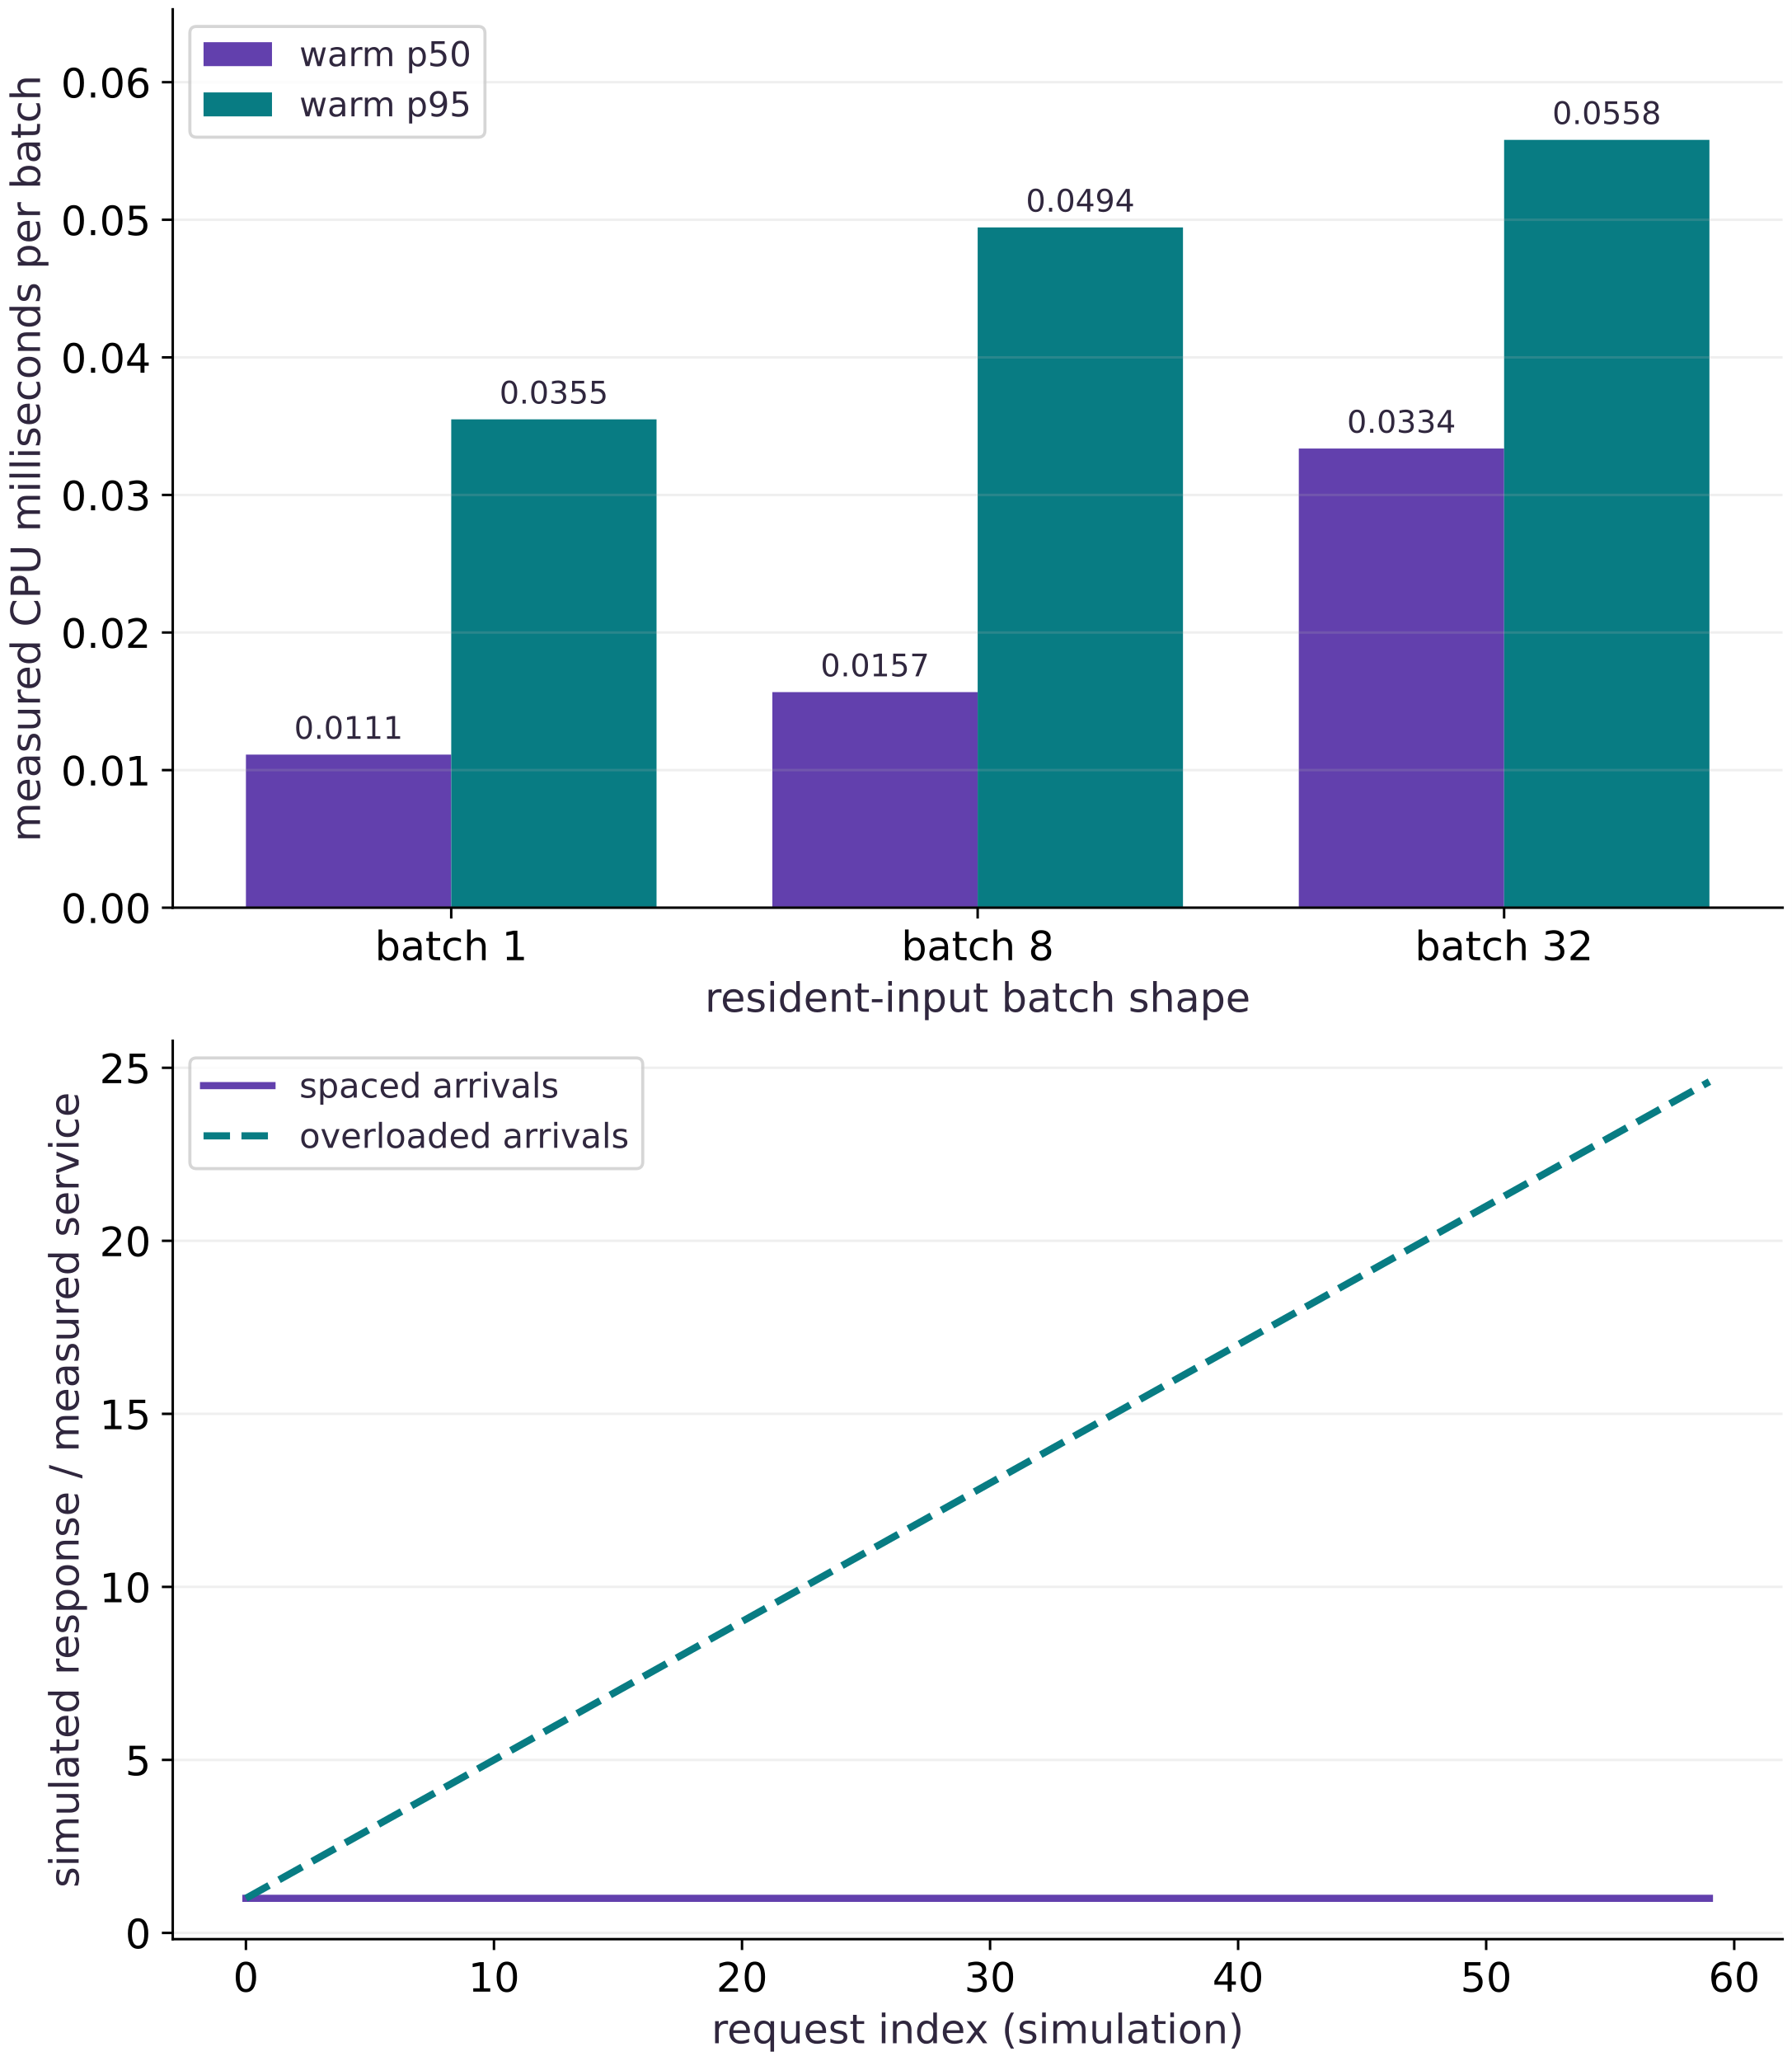
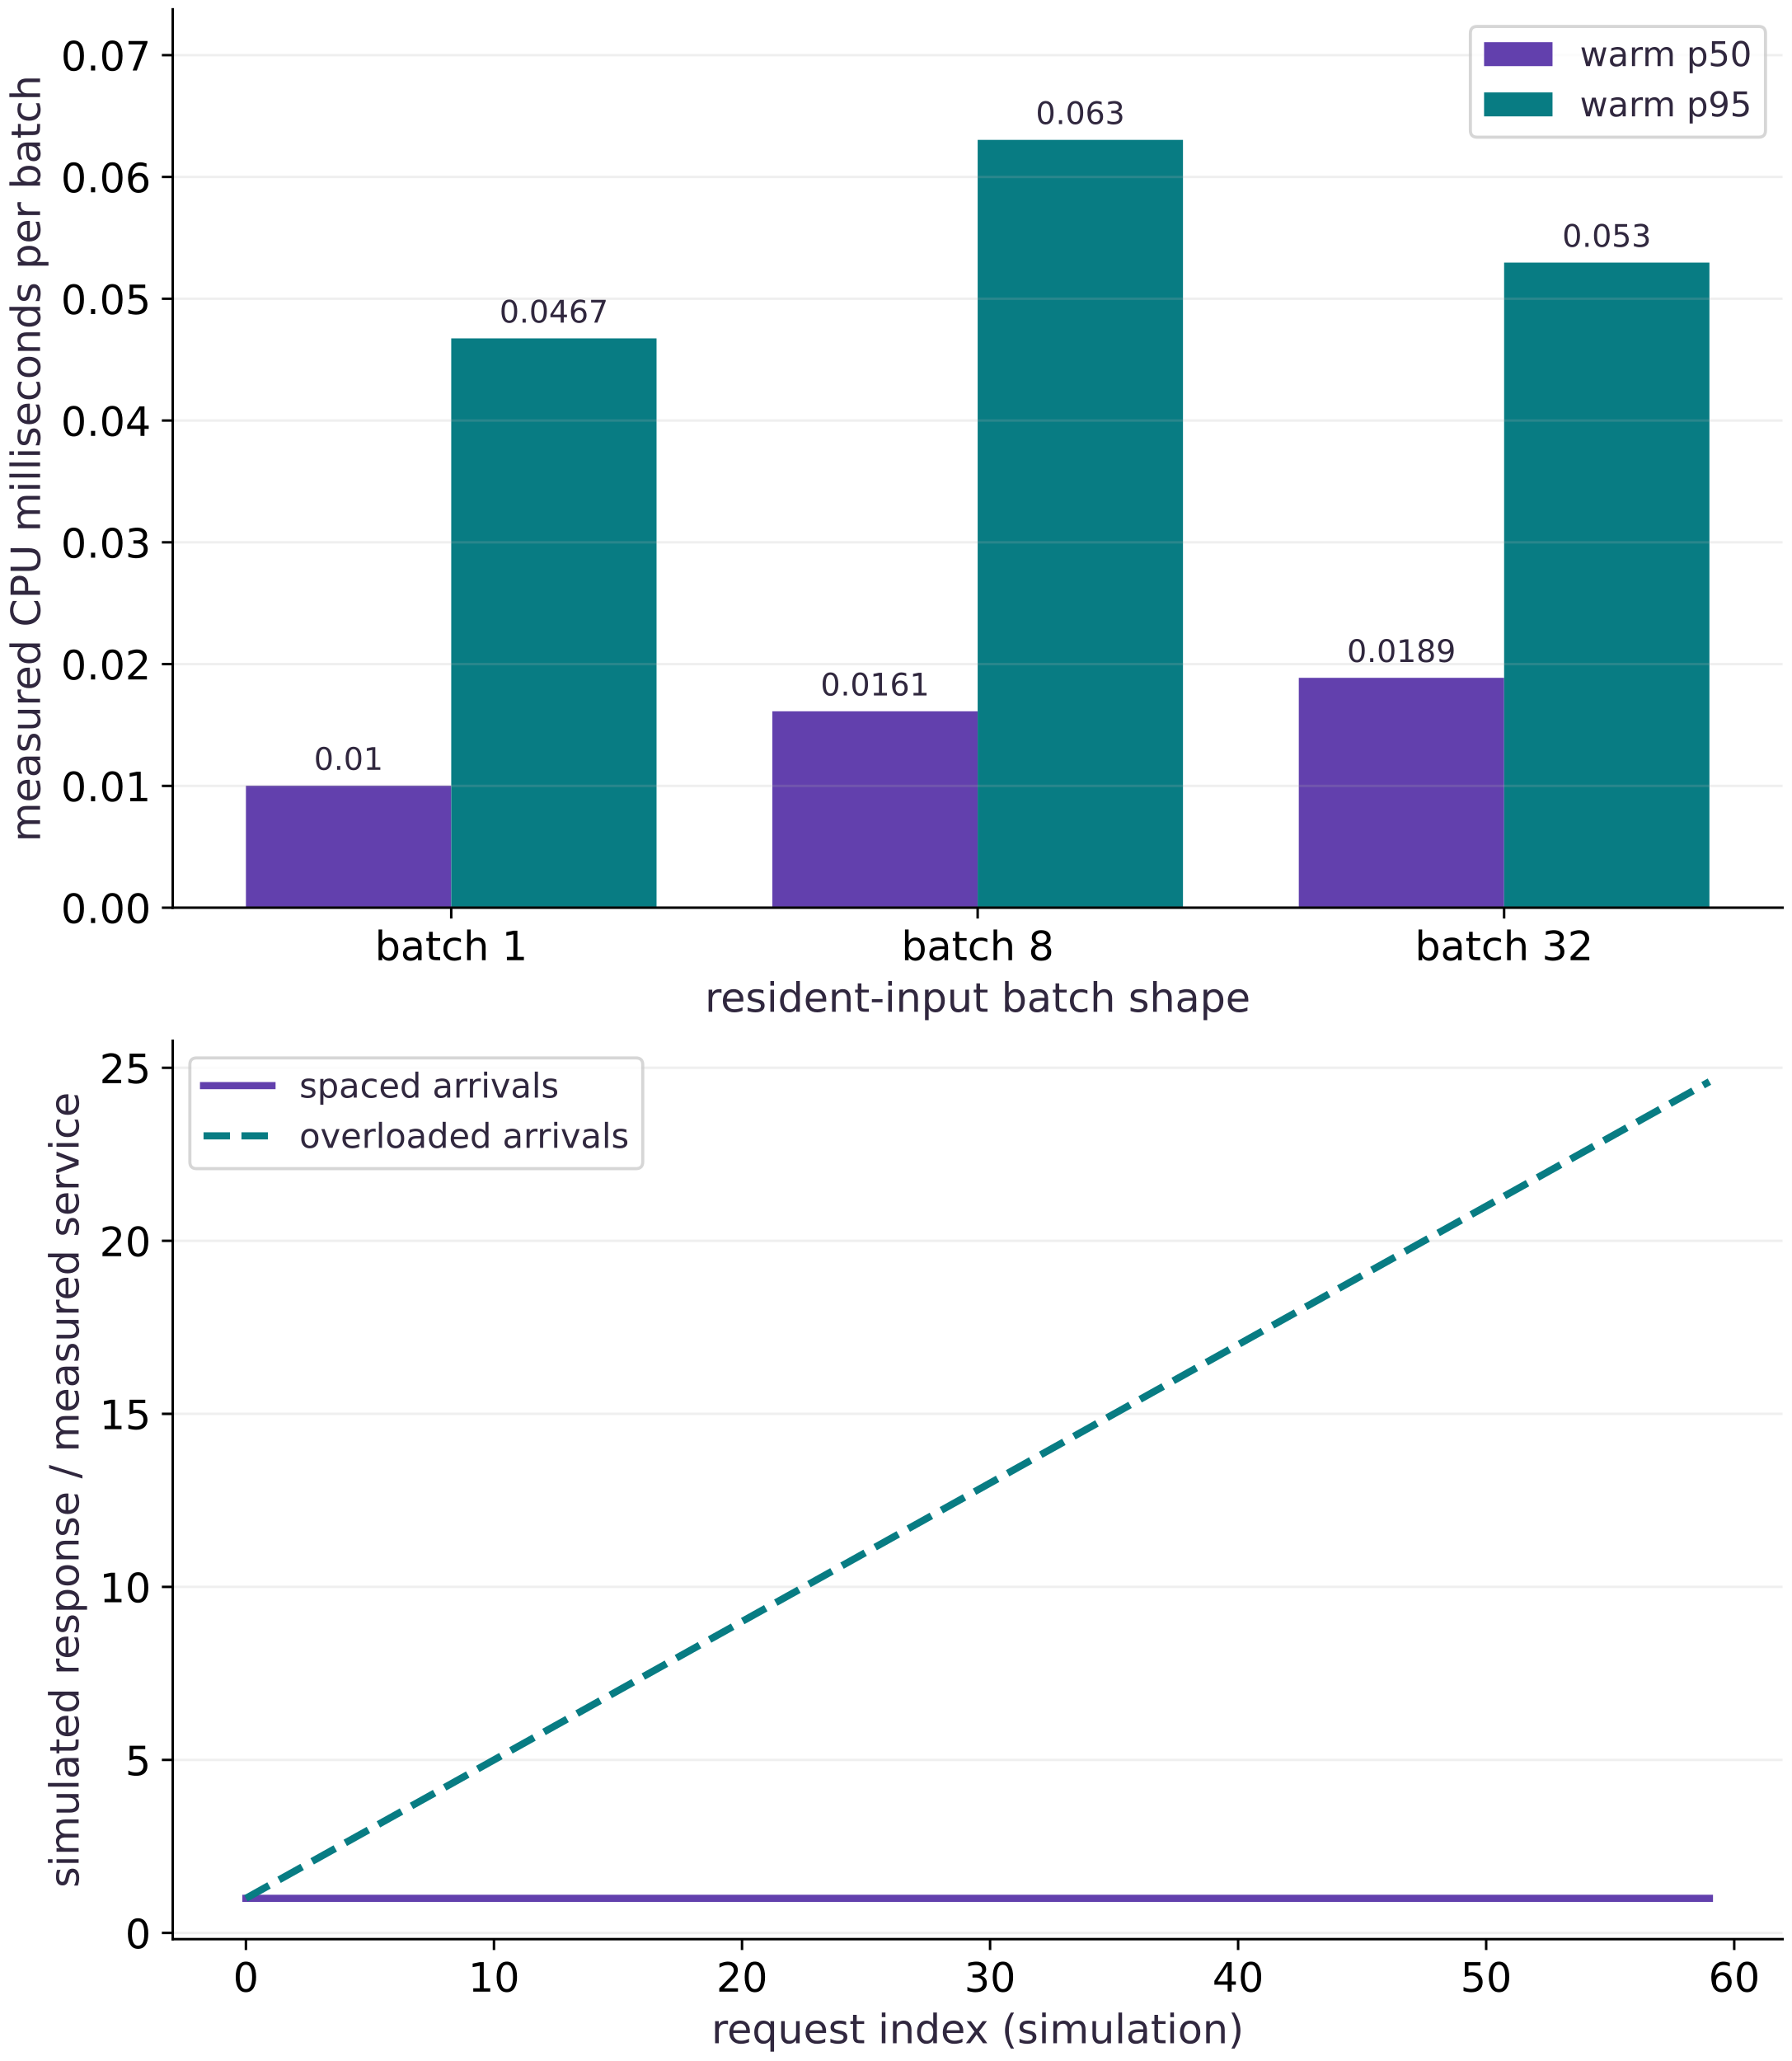
<svg xmlns="http://www.w3.org/2000/svg" xmlns:xlink="http://www.w3.org/1999/xlink" width="576pt" height="662.4pt" viewBox="0 0 576 662.4" version="1.1">
  <defs>
    <style type="text/css">*{stroke-linejoin: round; stroke-linecap: butt}</style>
  </defs>
  <g id="figure_1">
    <g id="patch_1">
      <path d="M 0 662.4  L 576 662.4  L 576 0  L 0 0  z " style="fill: #ffffff" />
    </g>
    <g id="axes_1">
      <g id="patch_2">
        <path d="M 55.527 291.725  L 573 291.725  L 573 3  L 55.527 3  z " style="fill: #ffffff" />
      </g>
      <g id="patch_3">
-         <path d="M 79.049 291.725  L 145.044 291.725  L 145.044 242.531  L 79.049 242.531  z " clip-path="url(#p5a13c304b7)" style="fill: #6240ad" />
+         <path d="M 79.049 291.725  L 145.044 291.725  L 145.044 252.499  L 79.049 252.499  z " clip-path="url(#p5a13c304b7)" style="fill: #6240ad" />
      </g>
      <g id="patch_4">
-         <path d="M 248.268 291.725  L 314.263 291.725  L 314.263 222.451  L 248.268 222.451  z " clip-path="url(#p5a13c304b7)" style="fill: #6240ad" />
+         <path d="M 248.268 291.725  L 314.263 291.725  L 314.263 228.606  L 248.268 228.606  z " clip-path="url(#p5a13c304b7)" style="fill: #6240ad" />
      </g>
      <g id="patch_5">
-         <path d="M 417.487 291.725  L 483.483 291.725  L 483.483 144.148  L 417.487 144.148  z " clip-path="url(#p5a13c304b7)" style="fill: #6240ad" />
+         <path d="M 417.487 291.725  L 483.483 291.725  L 483.483 217.843  L 417.487 217.843  z " clip-path="url(#p5a13c304b7)" style="fill: #6240ad" />
      </g>
      <g id="patch_6">
-         <path d="M 145.044 291.725  L 211.04 291.725  L 211.04 134.782  L 145.044 134.782  z " clip-path="url(#p5a13c304b7)" style="fill: #087c83" />
+         <path d="M 145.044 291.725  L 211.04 291.725  L 211.04 108.761  L 145.044 108.761  z " clip-path="url(#p5a13c304b7)" style="fill: #087c83" />
      </g>
      <g id="patch_7">
-         <path d="M 314.263 291.725  L 380.259 291.725  L 380.259 73.096  L 314.263 73.096  z " clip-path="url(#p5a13c304b7)" style="fill: #087c83" />
+         <path d="M 314.263 291.725  L 380.259 291.725  L 380.259 44.952  L 314.263 44.952  z " clip-path="url(#p5a13c304b7)" style="fill: #087c83" />
      </g>
      <g id="patch_8">
-         <path d="M 483.483 291.725  L 549.478 291.725  L 549.478 44.952  L 483.483 44.952  z " clip-path="url(#p5a13c304b7)" style="fill: #087c83" />
+         <path d="M 483.483 291.725  L 549.478 291.725  L 549.478 84.402  L 483.483 84.402  z " clip-path="url(#p5a13c304b7)" style="fill: #087c83" />
      </g>
      <g id="matplotlib.axis_1">
        <g id="xtick_1">
          <g id="line2d_1">
            <defs>
              <path id="m3e28c97b86" d="M 0 0  L 0 3.5  " style="stroke: #000000; stroke-width: 0.8" />
            </defs>
            <g>
              <use xlink:href="#m3e28c97b86" x="145.044" y="291.725" style="stroke: #000000; stroke-width: 0.8" />
            </g>
          </g>
          <g id="text_1">
            <text style="font-size: 13px; font-family: 'DejaVu Sans'; text-anchor: middle" x="145.044" y="308.603" transform="rotate(-0 145.0441 308.6028)">batch 1</text>
          </g>
        </g>
        <g id="xtick_2">
          <g id="line2d_2">
            <g>
              <use xlink:href="#m3e28c97b86" x="314.263" y="291.725" style="stroke: #000000; stroke-width: 0.8" />
            </g>
          </g>
          <g id="text_2">
            <text style="font-size: 13px; font-family: 'DejaVu Sans'; text-anchor: middle" x="314.263" y="308.603" transform="rotate(-0 314.2634 308.6028)">batch 8</text>
          </g>
        </g>
        <g id="xtick_3">
          <g id="line2d_3">
            <g>
              <use xlink:href="#m3e28c97b86" x="483.483" y="291.725" style="stroke: #000000; stroke-width: 0.8" />
            </g>
          </g>
          <g id="text_3">
            <text style="font-size: 13px; font-family: 'DejaVu Sans'; text-anchor: middle" x="483.483" y="308.603" transform="rotate(-0 483.4827 308.6028)">batch 32</text>
          </g>
        </g>
        <g id="text_4">
          <text style="font-size: 13px; font-family: 'DejaVu Sans'; text-anchor: middle; fill: #30273e" x="314.263" y="325.184" transform="rotate(-0 314.2634 325.1844)">resident-input batch shape</text>
        </g>
      </g>
      <g id="matplotlib.axis_2">
        <g id="ytick_1">
          <g id="line2d_4">
            <path d="M 55.527 291.725  L 573 291.725  " clip-path="url(#p5a13c304b7)" style="fill: none; stroke: #b0b0b0; stroke-opacity: 0.2; stroke-width: 0.8; stroke-linecap: square" />
          </g>
          <g id="line2d_5">
            <defs>
              <path id="mbb3c0e264d" d="M 0 0  L -3.5 0  " style="stroke: #000000; stroke-width: 0.8" />
            </defs>
            <g>
              <use xlink:href="#mbb3c0e264d" x="55.527" y="291.725" style="stroke: #000000; stroke-width: 0.8" />
            </g>
          </g>
          <g id="text_5">
            <text style="font-size: 13px; font-family: 'DejaVu Sans'; text-anchor: end" x="48.527" y="296.664" transform="rotate(-0 48.52712 296.6639)">0.00</text>
          </g>
        </g>
        <g id="ytick_2">
          <g id="line2d_6">
-             <path d="M 55.527 247.507  L 573 247.507  " clip-path="url(#p5a13c304b7)" style="fill: none; stroke: #b0b0b0; stroke-opacity: 0.2; stroke-width: 0.8; stroke-linecap: square" />
+             <path d="M 55.527 252.582  L 573 252.582  " clip-path="url(#p5a13c304b7)" style="fill: none; stroke: #b0b0b0; stroke-opacity: 0.2; stroke-width: 0.8; stroke-linecap: square" />
          </g>
          <g id="line2d_7">
            <g>
-               <use xlink:href="#mbb3c0e264d" x="55.527" y="247.507" style="stroke: #000000; stroke-width: 0.8" />
+               <use xlink:href="#mbb3c0e264d" x="55.527" y="252.582" style="stroke: #000000; stroke-width: 0.8" />
            </g>
          </g>
          <g id="text_6">
-             <text style="font-size: 13px; font-family: 'DejaVu Sans'; text-anchor: end" x="48.527" y="252.446" transform="rotate(-0 48.52712 252.4461)">0.01</text>
+             <text style="font-size: 13px; font-family: 'DejaVu Sans'; text-anchor: end" x="48.527" y="257.521" transform="rotate(-0 48.52712 257.5207)">0.01</text>
          </g>
        </g>
        <g id="ytick_3">
          <g id="line2d_8">
-             <path d="M 55.527 203.289  L 573 203.289  " clip-path="url(#p5a13c304b7)" style="fill: none; stroke: #b0b0b0; stroke-opacity: 0.2; stroke-width: 0.8; stroke-linecap: square" />
+             <path d="M 55.527 213.439  L 573 213.439  " clip-path="url(#p5a13c304b7)" style="fill: none; stroke: #b0b0b0; stroke-opacity: 0.2; stroke-width: 0.8; stroke-linecap: square" />
          </g>
          <g id="line2d_9">
            <g>
-               <use xlink:href="#mbb3c0e264d" x="55.527" y="203.289" style="stroke: #000000; stroke-width: 0.8" />
+               <use xlink:href="#mbb3c0e264d" x="55.527" y="213.439" style="stroke: #000000; stroke-width: 0.8" />
            </g>
          </g>
          <g id="text_7">
-             <text style="font-size: 13px; font-family: 'DejaVu Sans'; text-anchor: end" x="48.527" y="208.228" transform="rotate(-0 48.52712 208.2284)">0.02</text>
+             <text style="font-size: 13px; font-family: 'DejaVu Sans'; text-anchor: end" x="48.527" y="218.378" transform="rotate(-0 48.52712 218.3775)">0.02</text>
          </g>
        </g>
        <g id="ytick_4">
          <g id="line2d_10">
-             <path d="M 55.527 159.072  L 573 159.072  " clip-path="url(#p5a13c304b7)" style="fill: none; stroke: #b0b0b0; stroke-opacity: 0.2; stroke-width: 0.8; stroke-linecap: square" />
+             <path d="M 55.527 174.295  L 573 174.295  " clip-path="url(#p5a13c304b7)" style="fill: none; stroke: #b0b0b0; stroke-opacity: 0.2; stroke-width: 0.8; stroke-linecap: square" />
          </g>
          <g id="line2d_11">
            <g>
-               <use xlink:href="#mbb3c0e264d" x="55.527" y="159.072" style="stroke: #000000; stroke-width: 0.8" />
+               <use xlink:href="#mbb3c0e264d" x="55.527" y="174.295" style="stroke: #000000; stroke-width: 0.8" />
            </g>
          </g>
          <g id="text_8">
-             <text style="font-size: 13px; font-family: 'DejaVu Sans'; text-anchor: end" x="48.527" y="164.011" transform="rotate(-0 48.52712 164.0106)">0.03</text>
+             <text style="font-size: 13px; font-family: 'DejaVu Sans'; text-anchor: end" x="48.527" y="179.234" transform="rotate(-0 48.52712 179.2343)">0.03</text>
          </g>
        </g>
        <g id="ytick_5">
          <g id="line2d_12">
-             <path d="M 55.527 114.854  L 573 114.854  " clip-path="url(#p5a13c304b7)" style="fill: none; stroke: #b0b0b0; stroke-opacity: 0.2; stroke-width: 0.8; stroke-linecap: square" />
+             <path d="M 55.527 135.152  L 573 135.152  " clip-path="url(#p5a13c304b7)" style="fill: none; stroke: #b0b0b0; stroke-opacity: 0.2; stroke-width: 0.8; stroke-linecap: square" />
          </g>
          <g id="line2d_13">
            <g>
-               <use xlink:href="#mbb3c0e264d" x="55.527" y="114.854" style="stroke: #000000; stroke-width: 0.8" />
+               <use xlink:href="#mbb3c0e264d" x="55.527" y="135.152" style="stroke: #000000; stroke-width: 0.8" />
            </g>
          </g>
          <g id="text_9">
-             <text style="font-size: 13px; font-family: 'DejaVu Sans'; text-anchor: end" x="48.527" y="119.793" transform="rotate(-0 48.52712 119.7929)">0.04</text>
+             <text style="font-size: 13px; font-family: 'DejaVu Sans'; text-anchor: end" x="48.527" y="140.091" transform="rotate(-0 48.52712 140.0912)">0.04</text>
          </g>
        </g>
        <g id="ytick_6">
          <g id="line2d_14">
-             <path d="M 55.527 70.636  L 573 70.636  " clip-path="url(#p5a13c304b7)" style="fill: none; stroke: #b0b0b0; stroke-opacity: 0.2; stroke-width: 0.8; stroke-linecap: square" />
+             <path d="M 55.527 96.009  L 573 96.009  " clip-path="url(#p5a13c304b7)" style="fill: none; stroke: #b0b0b0; stroke-opacity: 0.2; stroke-width: 0.8; stroke-linecap: square" />
          </g>
          <g id="line2d_15">
            <g>
-               <use xlink:href="#mbb3c0e264d" x="55.527" y="70.636" style="stroke: #000000; stroke-width: 0.8" />
+               <use xlink:href="#mbb3c0e264d" x="55.527" y="96.009" style="stroke: #000000; stroke-width: 0.8" />
            </g>
          </g>
          <g id="text_10">
-             <text style="font-size: 13px; font-family: 'DejaVu Sans'; text-anchor: end" x="48.527" y="75.575" transform="rotate(-0 48.52712 75.57518)">0.05</text>
+             <text style="font-size: 13px; font-family: 'DejaVu Sans'; text-anchor: end" x="48.527" y="100.948" transform="rotate(-0 48.52712 100.948)">0.05</text>
          </g>
        </g>
        <g id="ytick_7">
          <g id="line2d_16">
-             <path d="M 55.527 26.418  L 573 26.418  " clip-path="url(#p5a13c304b7)" style="fill: none; stroke: #b0b0b0; stroke-opacity: 0.2; stroke-width: 0.8; stroke-linecap: square" />
+             <path d="M 55.527 56.866  L 573 56.866  " clip-path="url(#p5a13c304b7)" style="fill: none; stroke: #b0b0b0; stroke-opacity: 0.2; stroke-width: 0.8; stroke-linecap: square" />
          </g>
          <g id="line2d_17">
            <g>
-               <use xlink:href="#mbb3c0e264d" x="55.527" y="26.418" style="stroke: #000000; stroke-width: 0.8" />
+               <use xlink:href="#mbb3c0e264d" x="55.527" y="56.866" style="stroke: #000000; stroke-width: 0.8" />
            </g>
          </g>
          <g id="text_11">
-             <text style="font-size: 13px; font-family: 'DejaVu Sans'; text-anchor: end" x="48.527" y="31.357" transform="rotate(-0 48.52712 31.35744)">0.06</text>
-           </g>
-         </g>
-         <g id="text_12">
+             <text style="font-size: 13px; font-family: 'DejaVu Sans'; text-anchor: end" x="48.527" y="61.805" transform="rotate(-0 48.52712 61.80483)">0.06</text>
+           </g>
+         </g>
+         <g id="ytick_8">
+           <g id="line2d_18">
+             <path d="M 55.527 17.723  L 573 17.723  " clip-path="url(#p5a13c304b7)" style="fill: none; stroke: #b0b0b0; stroke-opacity: 0.2; stroke-width: 0.8; stroke-linecap: square" />
+           </g>
+           <g id="line2d_19">
+             <g>
+               <use xlink:href="#mbb3c0e264d" x="55.527" y="17.723" style="stroke: #000000; stroke-width: 0.8" />
+             </g>
+           </g>
+           <g id="text_12">
+             <text style="font-size: 13px; font-family: 'DejaVu Sans'; text-anchor: end" x="48.527" y="22.662" transform="rotate(-0 48.52712 22.66166)">0.07</text>
+           </g>
+         </g>
+         <g id="text_13">
          <text style="font-size: 13px; font-family: 'DejaVu Sans'; text-anchor: middle; fill: #30273e" x="12.878" y="147.363" transform="rotate(-90 12.87821 147.3626)">measured CPU milliseconds per batch</text>
        </g>
      </g>
      <g id="patch_9">
        <path d="M 55.527 291.725  L 55.527 3  " style="fill: none; stroke: #000000; stroke-width: 0.8; stroke-linejoin: miter; stroke-linecap: square" />
      </g>
      <g id="patch_10">
        <path d="M 55.527 291.725  L 573 291.725  " style="fill: none; stroke: #000000; stroke-width: 0.8; stroke-linejoin: miter; stroke-linecap: square" />
      </g>
-       <g id="text_13">
-         <text style="font-size: 10px; font-family: 'DejaVu Sans'; text-anchor: middle; fill: #30273e" x="112.046" y="237.451" transform="rotate(-0 112.0464 237.4514)">0.0111</text>
-       </g>
      <g id="text_14">
-         <text style="font-size: 10px; font-family: 'DejaVu Sans'; text-anchor: middle; fill: #30273e" x="281.266" y="217.372" transform="rotate(-0 281.2657 217.3716)">0.0157</text>
+         <text style="font-size: 10px; font-family: 'DejaVu Sans'; text-anchor: middle; fill: #30273e" x="112.046" y="247.42" transform="rotate(-0 112.0464 247.4197)">0.01</text>
      </g>
      <g id="text_15">
-         <text style="font-size: 10px; font-family: 'DejaVu Sans'; text-anchor: middle; fill: #30273e" x="450.485" y="139.068" transform="rotate(-0 450.485 139.068)">0.0334</text>
+         <text style="font-size: 10px; font-family: 'DejaVu Sans'; text-anchor: middle; fill: #30273e" x="281.266" y="223.526" transform="rotate(-0 281.2657 223.5262)">0.0161</text>
      </g>
      <g id="text_16">
-         <text style="font-size: 10px; font-family: 'DejaVu Sans'; text-anchor: middle; fill: #30273e" x="178.042" y="129.702" transform="rotate(-0 178.0419 129.7023)">0.0355</text>
+         <text style="font-size: 10px; font-family: 'DejaVu Sans'; text-anchor: middle; fill: #30273e" x="450.485" y="212.763" transform="rotate(-0 450.485 212.7629)">0.0189</text>
      </g>
      <g id="text_17">
-         <text style="font-size: 10px; font-family: 'DejaVu Sans'; text-anchor: middle; fill: #30273e" x="347.261" y="68.016" transform="rotate(-0 347.2612 68.01621)">0.0494</text>
+         <text style="font-size: 10px; font-family: 'DejaVu Sans'; text-anchor: middle; fill: #30273e" x="178.042" y="103.681" transform="rotate(-0 178.0419 103.681)">0.0467</text>
      </g>
      <g id="text_18">
-         <text style="font-size: 10px; font-family: 'DejaVu Sans'; text-anchor: middle; fill: #30273e" x="516.481" y="39.872" transform="rotate(-0 516.4805 39.87199)">0.0558</text>
+         <text style="font-size: 10px; font-family: 'DejaVu Sans'; text-anchor: middle; fill: #30273e" x="347.261" y="39.872" transform="rotate(-0 347.2612 39.87199)">0.063</text>
+       </g>
+       <g id="text_19">
+         <text style="font-size: 10px; font-family: 'DejaVu Sans'; text-anchor: middle; fill: #30273e" x="516.481" y="79.322" transform="rotate(-0 516.4805 79.32205)">0.053</text>
      </g>
      <g id="legend_1">
        <g id="patch_11">
-           <path d="M 63.227 44.092  L 153.685 44.092  Q 155.885 44.092 155.885 41.892  L 155.885 10.7  Q 155.885 8.5 153.685 8.5  L 63.227 8.5  Q 61.027 8.5 61.027 10.7  L 61.027 41.892  Q 61.027 44.092 63.227 44.092  z " style="fill: #ffffff; opacity: 0.8; stroke: #cccccc; stroke-linejoin: miter" />
+           <path d="M 474.842 44.092  L 565.3 44.092  Q 567.5 44.092 567.5 41.892  L 567.5 10.7  Q 567.5 8.5 565.3 8.5  L 474.842 8.5  Q 472.642 8.5 472.642 10.7  L 472.642 41.892  Q 472.642 44.092 474.842 44.092  z " style="fill: #ffffff; opacity: 0.8; stroke: #cccccc; stroke-linejoin: miter" />
        </g>
        <g id="patch_12">
-           <path d="M 65.427 21.259  L 87.427 21.259  L 87.427 13.559  L 65.427 13.559  z " style="fill: #6240ad" />
-         </g>
-         <g id="text_19">
-           <text style="font-size: 11px; font-family: 'DejaVu Sans'; text-anchor: start; fill: #30273e" x="96.227" y="21.259" transform="rotate(-0 96.22711 21.25852)">warm p50</text>
+           <path d="M 477.042 21.259  L 499.042 21.259  L 499.042 13.559  L 477.042 13.559  z " style="fill: #6240ad" />
+         </g>
+         <g id="text_20">
+           <text style="font-size: 11px; font-family: 'DejaVu Sans'; text-anchor: start; fill: #30273e" x="507.842" y="21.259" transform="rotate(-0 507.8419 21.25852)">warm p50</text>
        </g>
        <g id="patch_13">
-           <path d="M 65.427 37.404  L 87.427 37.404  L 87.427 29.704  L 65.427 29.704  z " style="fill: #087c83" />
-         </g>
-         <g id="text_20">
-           <text style="font-size: 11px; font-family: 'DejaVu Sans'; text-anchor: start; fill: #30273e" x="96.227" y="37.404" transform="rotate(-0 96.22711 37.40446)">warm p95</text>
+           <path d="M 477.042 37.404  L 499.042 37.404  L 499.042 29.704  L 477.042 29.704  z " style="fill: #087c83" />
+         </g>
+         <g id="text_21">
+           <text style="font-size: 11px; font-family: 'DejaVu Sans'; text-anchor: start; fill: #30273e" x="507.842" y="37.404" transform="rotate(-0 507.8419 37.40446)">warm p95</text>
        </g>
      </g>
    </g>
    <g id="axes_2">
      <g id="patch_14">
        <path d="M 55.527 623.237  L 573 623.237  L 573 334.512  L 55.527 334.512  z " style="fill: #ffffff" />
      </g>
      <g id="matplotlib.axis_3">
        <g id="xtick_4">
-           <g id="line2d_18">
+           <g id="line2d_20">
            <g>
              <use xlink:href="#m3e28c97b86" x="79.049" y="623.237" style="stroke: #000000; stroke-width: 0.8" />
            </g>
          </g>
-           <g id="text_21">
+           <g id="text_22">
            <text style="font-size: 13px; font-family: 'DejaVu Sans'; text-anchor: middle" x="79.049" y="640.115" transform="rotate(-0 79.0486 640.1146)">0</text>
          </g>
        </g>
        <g id="xtick_5">
-           <g id="line2d_19">
+           <g id="line2d_21">
            <g>
              <use xlink:href="#m3e28c97b86" x="158.782" y="623.237" style="stroke: #000000; stroke-width: 0.8" />
            </g>
          </g>
-           <g id="text_22">
+           <g id="text_23">
            <text style="font-size: 13px; font-family: 'DejaVu Sans'; text-anchor: middle" x="158.782" y="640.115" transform="rotate(-0 158.7824 640.1146)">10</text>
          </g>
        </g>
        <g id="xtick_6">
-           <g id="line2d_20">
+           <g id="line2d_22">
            <g>
              <use xlink:href="#m3e28c97b86" x="238.516" y="623.237" style="stroke: #000000; stroke-width: 0.8" />
            </g>
          </g>
-           <g id="text_23">
+           <g id="text_24">
            <text style="font-size: 13px; font-family: 'DejaVu Sans'; text-anchor: middle" x="238.516" y="640.115" transform="rotate(-0 238.5163 640.1146)">20</text>
          </g>
        </g>
        <g id="xtick_7">
-           <g id="line2d_21">
+           <g id="line2d_23">
            <g>
              <use xlink:href="#m3e28c97b86" x="318.25" y="623.237" style="stroke: #000000; stroke-width: 0.8" />
            </g>
          </g>
-           <g id="text_24">
+           <g id="text_25">
            <text style="font-size: 13px; font-family: 'DejaVu Sans'; text-anchor: middle" x="318.25" y="640.115" transform="rotate(-0 318.2501 640.1146)">30</text>
          </g>
        </g>
        <g id="xtick_8">
-           <g id="line2d_22">
+           <g id="line2d_24">
            <g>
              <use xlink:href="#m3e28c97b86" x="397.984" y="623.237" style="stroke: #000000; stroke-width: 0.8" />
            </g>
          </g>
-           <g id="text_25">
+           <g id="text_26">
            <text style="font-size: 13px; font-family: 'DejaVu Sans'; text-anchor: middle" x="397.984" y="640.115" transform="rotate(-0 397.984 640.1146)">40</text>
          </g>
        </g>
        <g id="xtick_9">
-           <g id="line2d_23">
+           <g id="line2d_25">
            <g>
              <use xlink:href="#m3e28c97b86" x="477.718" y="623.237" style="stroke: #000000; stroke-width: 0.8" />
            </g>
          </g>
-           <g id="text_26">
+           <g id="text_27">
            <text style="font-size: 13px; font-family: 'DejaVu Sans'; text-anchor: middle" x="477.718" y="640.115" transform="rotate(-0 477.7178 640.1146)">50</text>
          </g>
        </g>
        <g id="xtick_10">
-           <g id="line2d_24">
+           <g id="line2d_26">
            <g>
              <use xlink:href="#m3e28c97b86" x="557.452" y="623.237" style="stroke: #000000; stroke-width: 0.8" />
            </g>
          </g>
-           <g id="text_27">
+           <g id="text_28">
            <text style="font-size: 13px; font-family: 'DejaVu Sans'; text-anchor: middle" x="557.452" y="640.115" transform="rotate(-0 557.4517 640.1146)">60</text>
          </g>
        </g>
-         <g id="text_28">
+         <g id="text_29">
          <text style="font-size: 13px; font-family: 'DejaVu Sans'; text-anchor: middle; fill: #30273e" x="314.263" y="656.696" transform="rotate(-0 314.2634 656.6962)">request index (simulation)</text>
        </g>
      </g>
      <g id="matplotlib.axis_4">
-         <g id="ytick_8">
-           <g id="line2d_25">
-             <path d="M 55.527 621.235  L 573 621.235  " clip-path="url(#pe984408ef5)" style="fill: none; stroke: #b0b0b0; stroke-opacity: 0.2; stroke-width: 0.8; stroke-linecap: square" />
-           </g>
-           <g id="line2d_26">
-             <g>
-               <use xlink:href="#mbb3c0e264d" x="55.527" y="621.235" style="stroke: #000000; stroke-width: 0.8" />
-             </g>
-           </g>
-           <g id="text_29">
-             <text style="font-size: 13px; font-family: 'DejaVu Sans'; text-anchor: end" x="48.527" y="626.174" transform="rotate(-0 48.52712 626.1737)">0</text>
-           </g>
-         </g>
        <g id="ytick_9">
          <g id="line2d_27">
-             <path d="M 55.527 565.625  L 573 565.625  " clip-path="url(#pe984408ef5)" style="fill: none; stroke: #b0b0b0; stroke-opacity: 0.2; stroke-width: 0.8; stroke-linecap: square" />
+             <path d="M 55.527 621.235  L 573 621.235  " clip-path="url(#pe984408ef5)" style="fill: none; stroke: #b0b0b0; stroke-opacity: 0.2; stroke-width: 0.8; stroke-linecap: square" />
          </g>
          <g id="line2d_28">
            <g>
-               <use xlink:href="#mbb3c0e264d" x="55.527" y="565.625" style="stroke: #000000; stroke-width: 0.8" />
+               <use xlink:href="#mbb3c0e264d" x="55.527" y="621.235" style="stroke: #000000; stroke-width: 0.8" />
            </g>
          </g>
          <g id="text_30">
-             <text style="font-size: 13px; font-family: 'DejaVu Sans'; text-anchor: end" x="48.527" y="570.564" transform="rotate(-0 48.52712 570.5642)">5</text>
+             <text style="font-size: 13px; font-family: 'DejaVu Sans'; text-anchor: end" x="48.527" y="626.174" transform="rotate(-0 48.52712 626.1737)">0</text>
          </g>
        </g>
        <g id="ytick_10">
          <g id="line2d_29">
-             <path d="M 55.527 510.016  L 573 510.016  " clip-path="url(#pe984408ef5)" style="fill: none; stroke: #b0b0b0; stroke-opacity: 0.2; stroke-width: 0.8; stroke-linecap: square" />
+             <path d="M 55.527 565.625  L 573 565.625  " clip-path="url(#pe984408ef5)" style="fill: none; stroke: #b0b0b0; stroke-opacity: 0.2; stroke-width: 0.8; stroke-linecap: square" />
          </g>
          <g id="line2d_30">
            <g>
-               <use xlink:href="#mbb3c0e264d" x="55.527" y="510.016" style="stroke: #000000; stroke-width: 0.8" />
+               <use xlink:href="#mbb3c0e264d" x="55.527" y="565.625" style="stroke: #000000; stroke-width: 0.8" />
            </g>
          </g>
          <g id="text_31">
-             <text style="font-size: 13px; font-family: 'DejaVu Sans'; text-anchor: end" x="48.527" y="514.955" transform="rotate(-0 48.52712 514.9546)">10</text>
+             <text style="font-size: 13px; font-family: 'DejaVu Sans'; text-anchor: end" x="48.527" y="570.564" transform="rotate(-0 48.52712 570.5642)">5</text>
          </g>
        </g>
        <g id="ytick_11">
          <g id="line2d_31">
-             <path d="M 55.527 454.406  L 573 454.406  " clip-path="url(#pe984408ef5)" style="fill: none; stroke: #b0b0b0; stroke-opacity: 0.2; stroke-width: 0.8; stroke-linecap: square" />
+             <path d="M 55.527 510.016  L 573 510.016  " clip-path="url(#pe984408ef5)" style="fill: none; stroke: #b0b0b0; stroke-opacity: 0.2; stroke-width: 0.8; stroke-linecap: square" />
          </g>
          <g id="line2d_32">
            <g>
-               <use xlink:href="#mbb3c0e264d" x="55.527" y="454.406" style="stroke: #000000; stroke-width: 0.8" />
+               <use xlink:href="#mbb3c0e264d" x="55.527" y="510.016" style="stroke: #000000; stroke-width: 0.8" />
            </g>
          </g>
          <g id="text_32">
-             <text style="font-size: 13px; font-family: 'DejaVu Sans'; text-anchor: end" x="48.527" y="459.345" transform="rotate(-0 48.52712 459.3451)">15</text>
+             <text style="font-size: 13px; font-family: 'DejaVu Sans'; text-anchor: end" x="48.527" y="514.955" transform="rotate(-0 48.52712 514.9546)">10</text>
          </g>
        </g>
        <g id="ytick_12">
          <g id="line2d_33">
-             <path d="M 55.527 398.797  L 573 398.797  " clip-path="url(#pe984408ef5)" style="fill: none; stroke: #b0b0b0; stroke-opacity: 0.2; stroke-width: 0.8; stroke-linecap: square" />
+             <path d="M 55.527 454.406  L 573 454.406  " clip-path="url(#pe984408ef5)" style="fill: none; stroke: #b0b0b0; stroke-opacity: 0.2; stroke-width: 0.8; stroke-linecap: square" />
          </g>
          <g id="line2d_34">
            <g>
-               <use xlink:href="#mbb3c0e264d" x="55.527" y="398.797" style="stroke: #000000; stroke-width: 0.8" />
+               <use xlink:href="#mbb3c0e264d" x="55.527" y="454.406" style="stroke: #000000; stroke-width: 0.8" />
            </g>
          </g>
          <g id="text_33">
-             <text style="font-size: 13px; font-family: 'DejaVu Sans'; text-anchor: end" x="48.527" y="403.736" transform="rotate(-0 48.52712 403.7356)">20</text>
+             <text style="font-size: 13px; font-family: 'DejaVu Sans'; text-anchor: end" x="48.527" y="459.345" transform="rotate(-0 48.52712 459.3451)">15</text>
          </g>
        </g>
        <g id="ytick_13">
          <g id="line2d_35">
+             <path d="M 55.527 398.797  L 573 398.797  " clip-path="url(#pe984408ef5)" style="fill: none; stroke: #b0b0b0; stroke-opacity: 0.2; stroke-width: 0.8; stroke-linecap: square" />
+           </g>
+           <g id="line2d_36">
+             <g>
+               <use xlink:href="#mbb3c0e264d" x="55.527" y="398.797" style="stroke: #000000; stroke-width: 0.8" />
+             </g>
+           </g>
+           <g id="text_34">
+             <text style="font-size: 13px; font-family: 'DejaVu Sans'; text-anchor: end" x="48.527" y="403.736" transform="rotate(-0 48.52712 403.7356)">20</text>
+           </g>
+         </g>
+         <g id="ytick_14">
+           <g id="line2d_37">
            <path d="M 55.527 343.187  L 573 343.187  " clip-path="url(#pe984408ef5)" style="fill: none; stroke: #b0b0b0; stroke-opacity: 0.2; stroke-width: 0.8; stroke-linecap: square" />
          </g>
-           <g id="line2d_36">
+           <g id="line2d_38">
            <g>
              <use xlink:href="#mbb3c0e264d" x="55.527" y="343.187" style="stroke: #000000; stroke-width: 0.8" />
            </g>
          </g>
-           <g id="text_34">
+           <g id="text_35">
            <text style="font-size: 13px; font-family: 'DejaVu Sans'; text-anchor: end" x="48.527" y="348.126" transform="rotate(-0 48.52712 348.1261)">25</text>
          </g>
        </g>
-         <g id="text_35">
+         <g id="text_36">
          <text style="font-size: 13px; font-family: 'DejaVu Sans'; text-anchor: middle; fill: #30273e" x="25.281" y="478.874" transform="rotate(-90 25.28102 478.8743)">simulated response / measured service</text>
        </g>
      </g>
-       <g id="line2d_37">
+       <g id="line2d_39">
        <path d="M 79.049 610.113  L 87.022 610.113  L 94.995 610.113  L 102.969 610.113  L 110.942 610.113  L 118.916 610.113  L 126.889 610.113  L 134.862 610.113  L 142.836 610.113  L 150.809 610.113  L 158.782 610.113  L 166.756 610.113  L 174.729 610.113  L 182.703 610.113  L 190.676 610.113  L 198.649 610.113  L 206.623 610.113  L 214.596 610.113  L 222.57 610.113  L 230.543 610.113  L 238.516 610.113  L 246.49 610.113  L 254.463 610.113  L 262.436 610.113  L 270.41 610.113  L 278.383 610.113  L 286.357 610.113  L 294.33 610.113  L 302.303 610.113  L 310.277 610.113  L 318.25 610.113  L 326.224 610.113  L 334.197 610.113  L 342.17 610.113  L 350.144 610.113  L 358.117 610.113  L 366.09 610.113  L 374.064 610.113  L 382.037 610.113  L 390.011 610.113  L 397.984 610.113  L 405.957 610.113  L 413.931 610.113  L 421.904 610.113  L 429.878 610.113  L 437.851 610.113  L 445.824 610.113  L 453.798 610.113  L 461.771 610.113  L 469.744 610.113  L 477.718 610.113  L 485.691 610.113  L 493.665 610.113  L 501.638 610.113  L 509.611 610.113  L 517.585 610.113  L 525.558 610.113  L 533.532 610.113  L 541.505 610.113  L 549.478 610.113  " clip-path="url(#pe984408ef5)" style="fill: none; stroke: #6240ad; stroke-width: 2.3; stroke-linecap: square" />
      </g>
-       <g id="line2d_38">
+       <g id="line2d_40">
        <path d="M 79.049 610.113  L 87.022 605.664  L 94.995 601.215  L 102.969 596.767  L 110.942 592.318  L 118.916 587.869  L 126.889 583.42  L 134.862 578.971  L 142.836 574.523  L 150.809 570.074  L 158.782 565.625  L 166.756 561.176  L 174.729 556.728  L 182.703 552.279  L 190.676 547.83  L 198.649 543.381  L 206.623 538.933  L 214.596 534.484  L 222.57 530.035  L 230.543 525.586  L 238.516 521.138  L 246.49 516.689  L 254.463 512.24  L 262.436 507.791  L 270.41 503.343  L 278.383 498.894  L 286.357 494.445  L 294.33 489.996  L 302.303 485.547  L 310.277 481.099  L 318.25 476.65  L 326.224 472.201  L 334.197 467.752  L 342.17 463.304  L 350.144 458.855  L 358.117 454.406  L 366.09 449.957  L 374.064 445.509  L 382.037 441.06  L 390.011 436.611  L 397.984 432.162  L 405.957 427.714  L 413.931 423.265  L 421.904 418.816  L 429.878 414.367  L 437.851 409.919  L 445.824 405.47  L 453.798 401.021  L 461.771 396.572  L 469.744 392.123  L 477.718 387.675  L 485.691 383.226  L 493.665 378.777  L 501.638 374.328  L 509.611 369.88  L 517.585 365.431  L 525.558 360.982  L 533.532 356.533  L 541.505 352.085  L 549.478 347.636  " clip-path="url(#pe984408ef5)" style="fill: none; stroke-dasharray: 8.51,3.68; stroke-dashoffset: 0; stroke: #087c83; stroke-width: 2.3" />
      </g>
      <g id="patch_15">
        <path d="M 55.527 623.237  L 55.527 334.512  " style="fill: none; stroke: #000000; stroke-width: 0.8; stroke-linejoin: miter; stroke-linecap: square" />
      </g>
      <g id="patch_16">
        <path d="M 55.527 623.237  L 573 623.237  " style="fill: none; stroke: #000000; stroke-width: 0.8; stroke-linejoin: miter; stroke-linecap: square" />
      </g>
      <g id="legend_2">
        <g id="patch_17">
          <path d="M 63.227 375.604  L 204.404 375.604  Q 206.604 375.604 206.604 373.404  L 206.604 342.212  Q 206.604 340.012 204.404 340.012  L 63.227 340.012  Q 61.027 340.012 61.027 342.212  L 61.027 373.404  Q 61.027 375.604 63.227 375.604  z " style="fill: #ffffff; opacity: 0.8; stroke: #cccccc; stroke-linejoin: miter" />
        </g>
-         <g id="line2d_39">
+         <g id="line2d_41">
          <path d="M 65.427 348.92  L 76.427 348.92  L 87.427 348.92  " style="fill: none; stroke: #6240ad; stroke-width: 2.3; stroke-linecap: square" />
        </g>
-         <g id="text_36">
+         <g id="text_37">
          <text style="font-size: 11px; font-family: 'DejaVu Sans'; text-anchor: start; fill: #30273e" x="96.227" y="352.77" transform="rotate(-0 96.22711 352.7703)">spaced arrivals</text>
        </g>
-         <g id="line2d_40">
+         <g id="line2d_42">
          <path d="M 65.427 365.066  L 76.427 365.066  L 87.427 365.066  " style="fill: none; stroke-dasharray: 8.51,3.68; stroke-dashoffset: 0; stroke: #087c83; stroke-width: 2.3" />
        </g>
-         <g id="text_37">
+         <g id="text_38">
          <text style="font-size: 11px; font-family: 'DejaVu Sans'; text-anchor: start; fill: #30273e" x="96.227" y="368.916" transform="rotate(-0 96.22711 368.9162)">overloaded arrivals</text>
        </g>
      </g>
    </g>
  </g>
  <defs>
    <clipPath id="p5a13c304b7">
      <rect x="55.527" y="3" width="517.473" height="288.725" />
    </clipPath>
    <clipPath id="pe984408ef5">
      <rect x="55.527" y="334.512" width="517.473" height="288.725" />
    </clipPath>
  </defs>
</svg>
